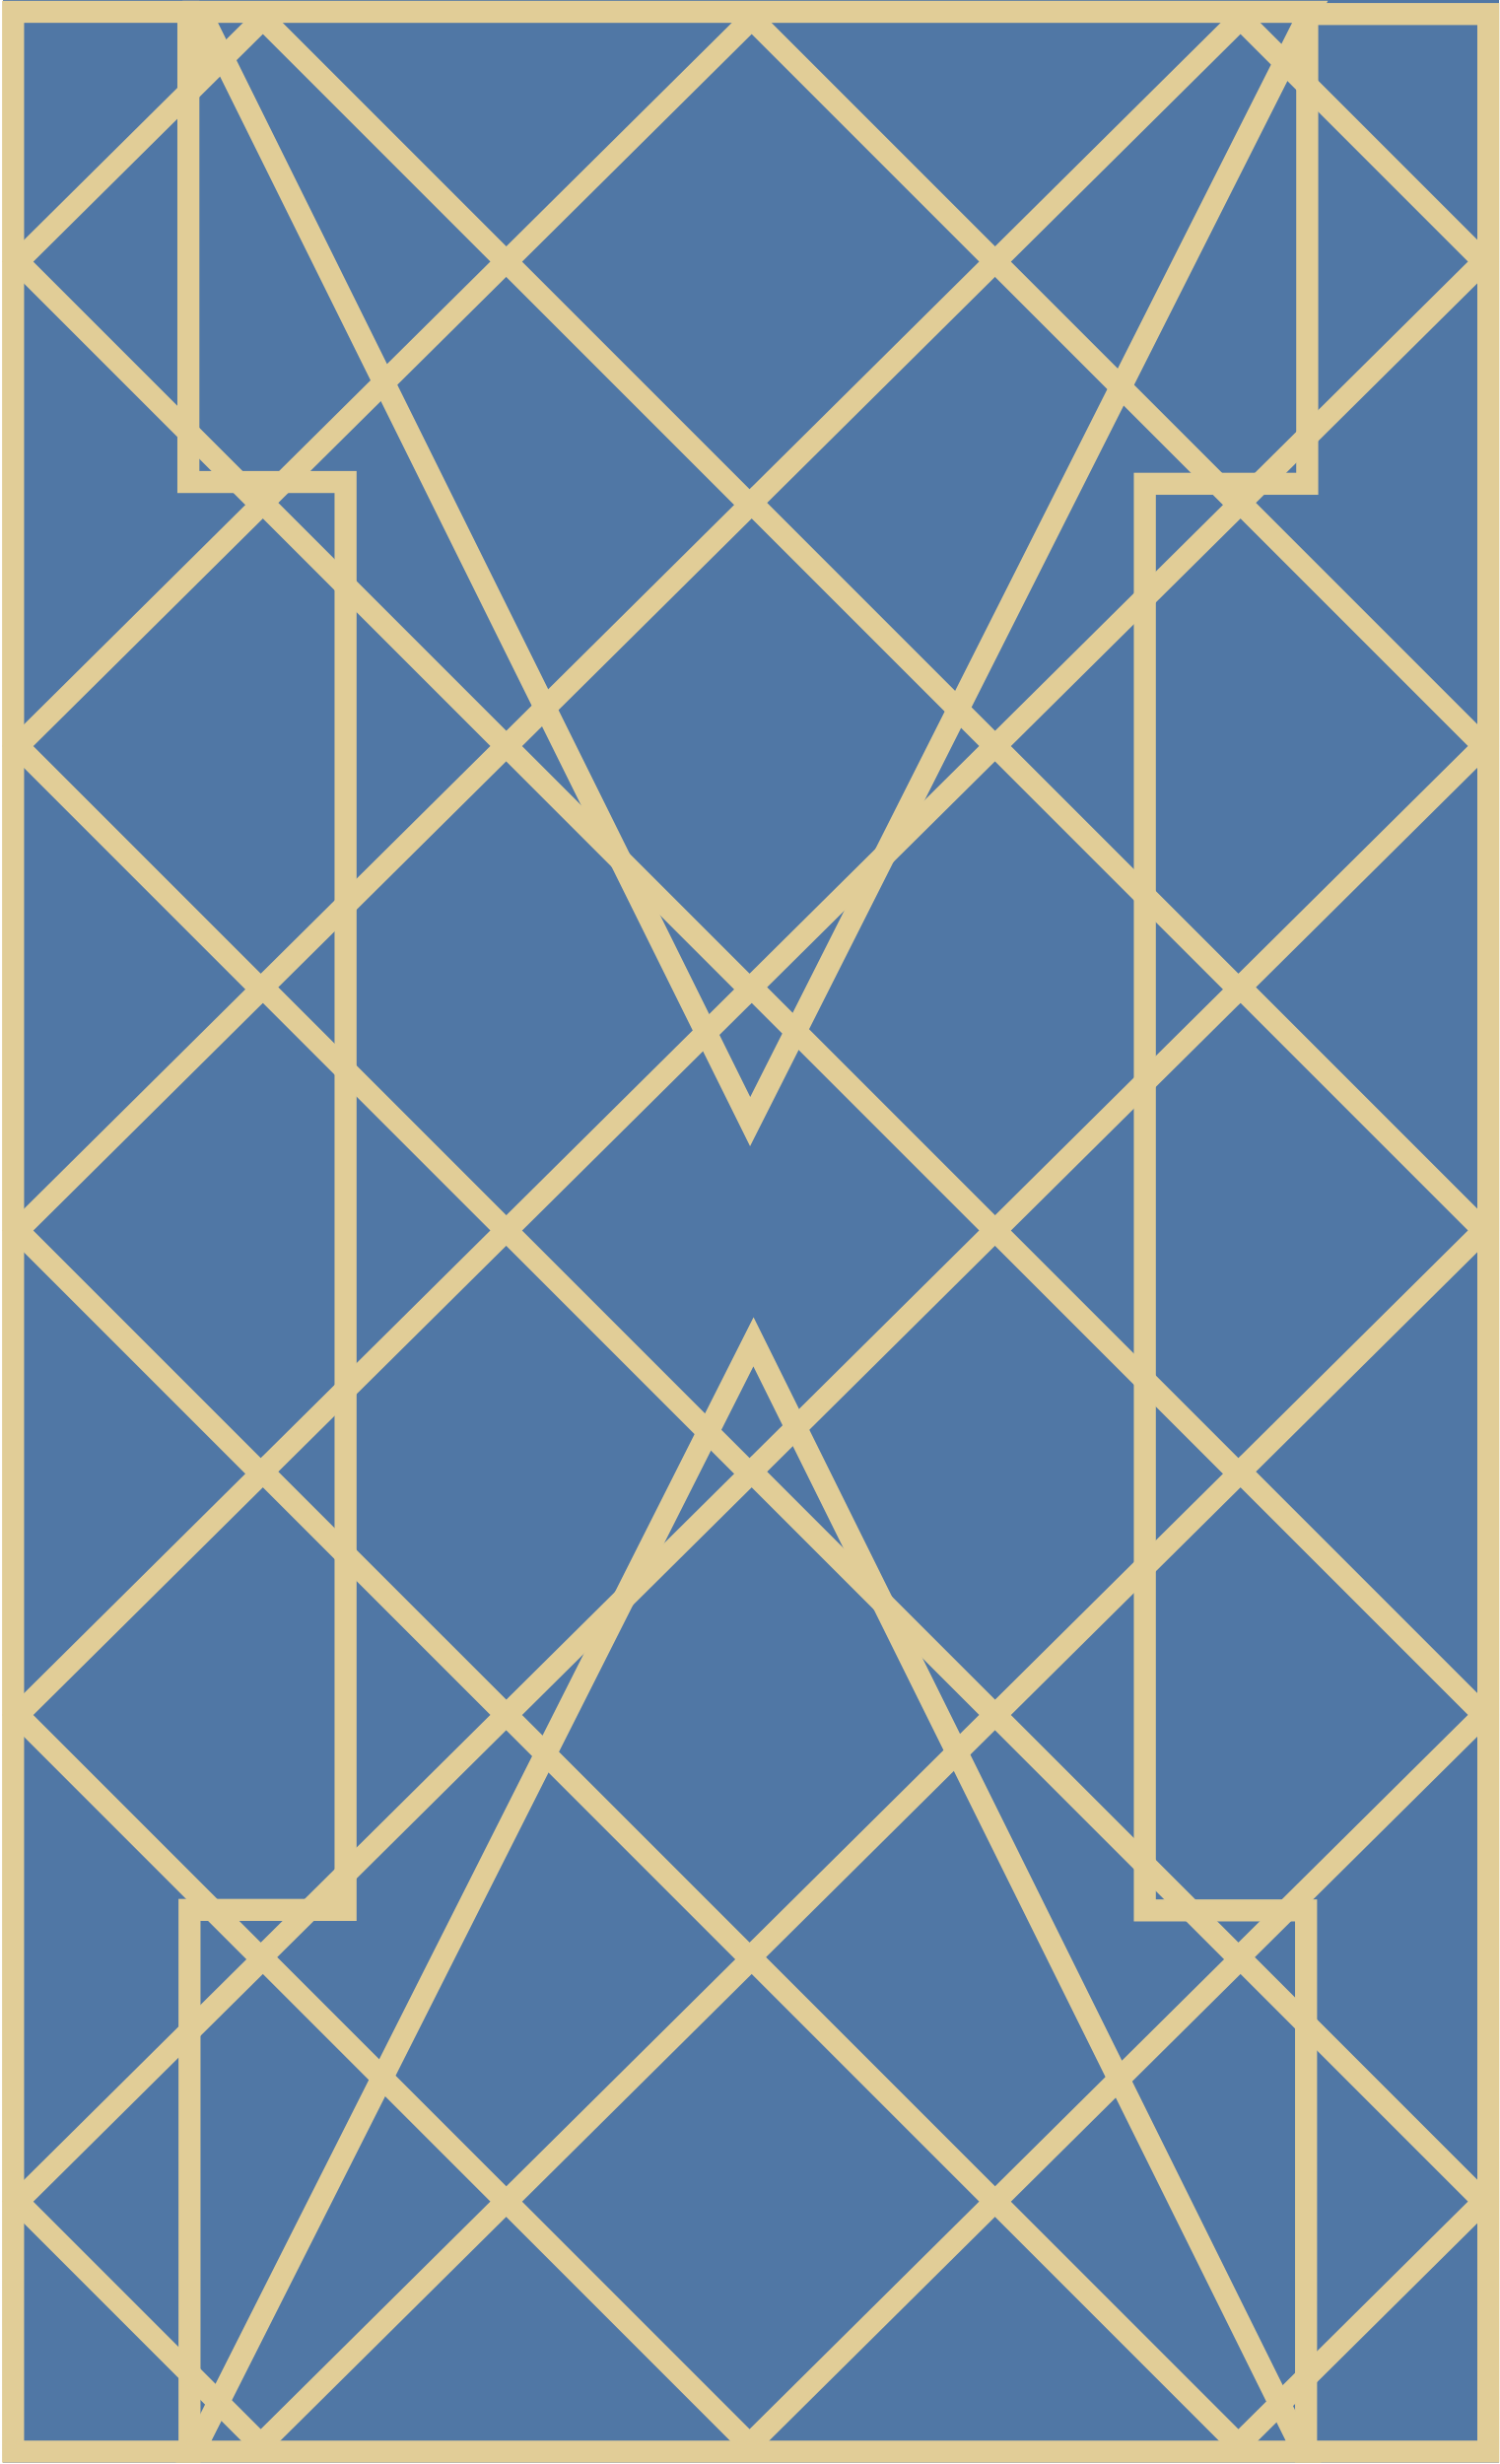
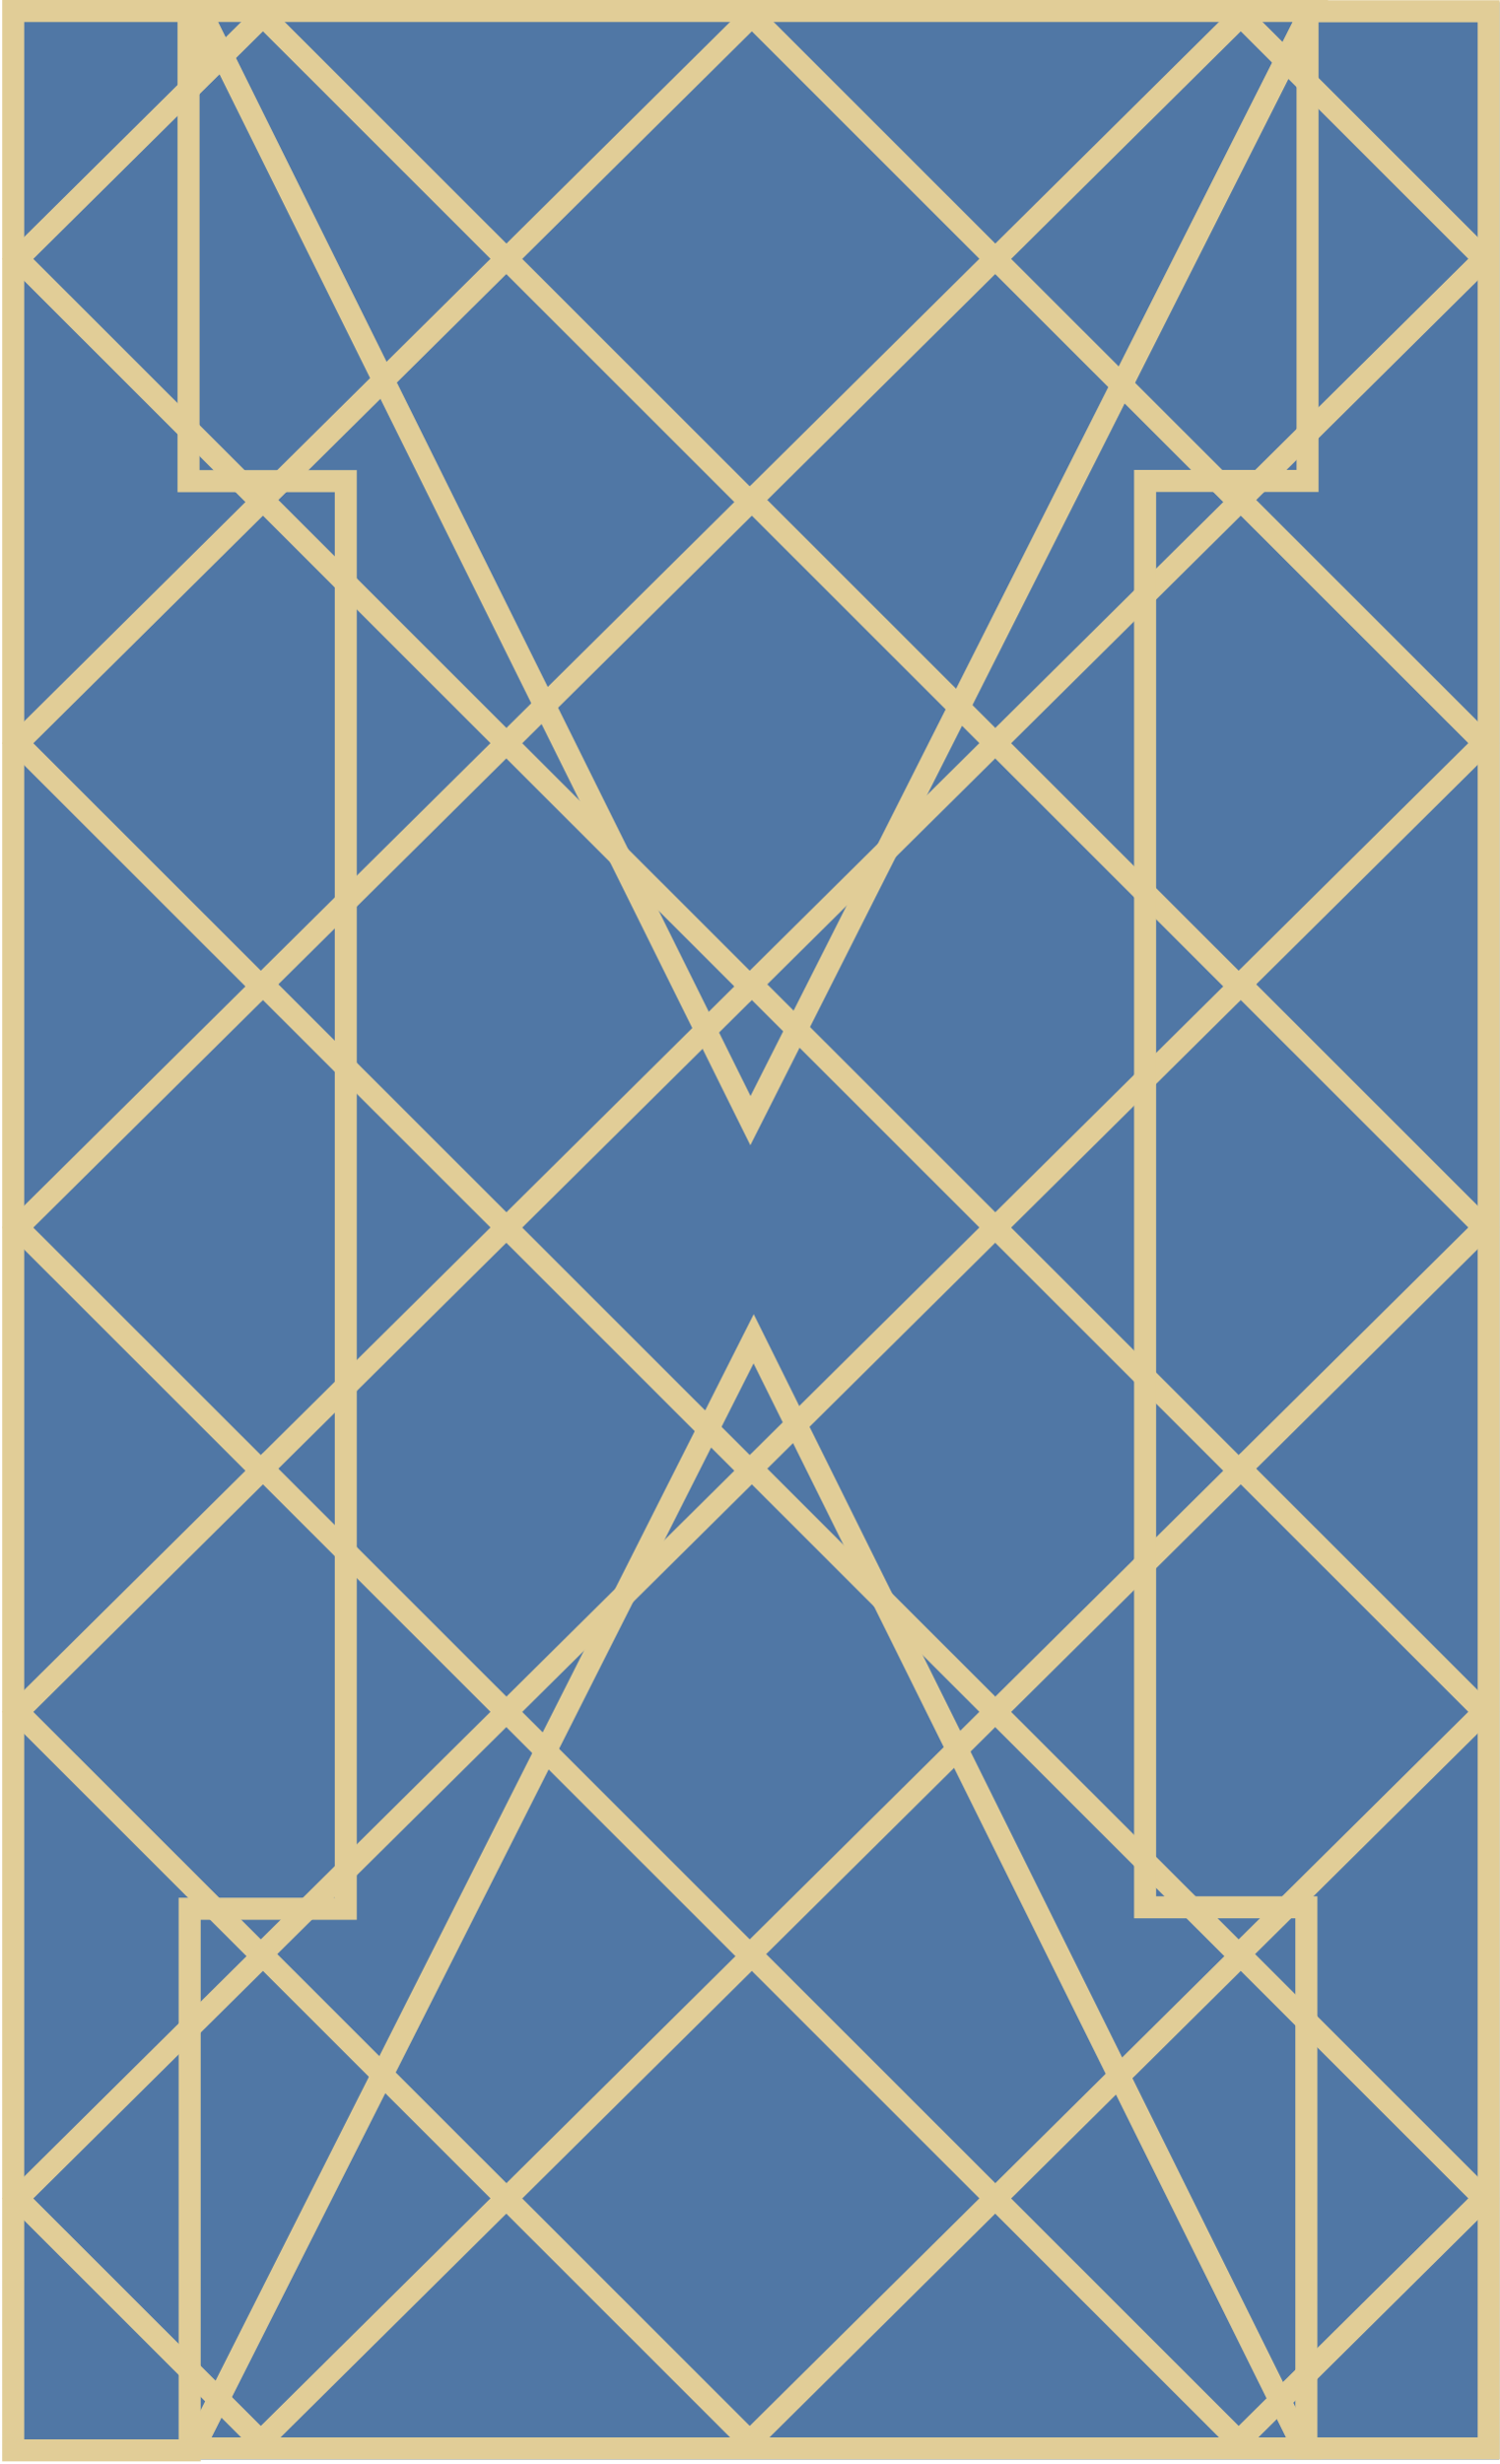
- <svg xmlns="http://www.w3.org/2000/svg" width="681" height="1119" viewBox="0 0 681 1119" fill="none">
-   <path d="M680.768 1118.39L1.321 1118.39L1.366 -7.73438e-05L680.812 -7.73438e-05L680.768 1118.39Z" fill="#5077A5" />
-   <rect x="-0.015" y="7.056" width="156.106" height="156.821" transform="matrix(0.707107 0.707107 -0.710172 0.704029 124.422 3.47021)" fill="#5077A5" stroke="#E1CD97" stroke-width="10" />
-   <rect x="-0.015" y="7.056" width="156.106" height="156.821" transform="matrix(0.707107 0.707107 -0.710172 0.704029 124.422 443.47)" fill="#5077A5" stroke="#E1CD97" stroke-width="10" />
-   <rect x="-0.015" y="7.056" width="156.106" height="156.821" transform="matrix(0.707107 0.707107 -0.710172 0.704029 124.422 223.47)" fill="#5077A5" stroke="#E1CD97" stroke-width="10" />
-   <rect x="-0.015" y="7.056" width="156.106" height="156.821" transform="matrix(0.707107 0.707107 -0.710172 0.704029 124.422 663.47)" fill="#5077A5" stroke="#E1CD97" stroke-width="10" />
-   <rect x="-0.015" y="7.056" width="156.106" height="156.821" transform="matrix(0.707107 0.707107 -0.710172 0.704029 124.422 884.47)" fill="#5077A5" stroke="#E1CD97" stroke-width="10" />
-   <rect x="-0.015" y="7.056" width="156.106" height="156.821" transform="matrix(0.707107 0.707107 -0.710172 0.704029 346.422 3.47021)" fill="#5077A5" stroke="#E1CD97" stroke-width="10" />
-   <rect x="-0.015" y="7.056" width="156.106" height="156.821" transform="matrix(0.707107 0.707107 -0.710172 0.704029 346.422 443.47)" fill="#5077A5" stroke="#E1CD97" stroke-width="10" />
-   <rect x="-0.015" y="7.056" width="156.106" height="156.821" transform="matrix(0.707107 0.707107 -0.710172 0.704029 346.422 223.47)" fill="#5077A5" stroke="#E1CD97" stroke-width="10" />
-   <rect x="-0.015" y="7.056" width="156.106" height="156.821" transform="matrix(0.707107 0.707107 -0.710172 0.704029 346.422 663.47)" fill="#5077A5" stroke="#E1CD97" stroke-width="10" />
-   <rect x="-0.015" y="7.056" width="156.106" height="156.821" transform="matrix(0.707107 0.707107 -0.710172 0.704029 346.422 884.47)" fill="#5077A5" stroke="#E1CD97" stroke-width="10" />
-   <rect x="-0.015" y="7.056" width="156.106" height="156.821" transform="matrix(0.707107 0.707107 -0.710172 0.704029 568.422 3.47021)" fill="#5077A5" stroke="#E1CD97" stroke-width="10" />
-   <rect x="-0.015" y="7.056" width="156.106" height="156.821" transform="matrix(0.707107 0.707107 -0.710172 0.704029 568.422 443.47)" fill="#5077A5" stroke="#E1CD97" stroke-width="10" />
-   <rect x="-0.015" y="7.056" width="156.106" height="156.821" transform="matrix(0.707107 0.707107 -0.710172 0.704029 568.422 223.47)" fill="#5077A5" stroke="#E1CD97" stroke-width="10" />
-   <rect x="-0.015" y="7.056" width="156.106" height="156.821" transform="matrix(0.707107 0.707107 -0.710172 0.704029 568.422 663.47)" fill="#5077A5" stroke="#E1CD97" stroke-width="10" />
-   <rect x="-0.015" y="7.056" width="156.106" height="156.821" transform="matrix(0.707107 0.707107 -0.710172 0.704029 568.422 884.47)" fill="#5077A5" stroke="#E1CD97" stroke-width="10" />
-   <path d="M85.553 218.902V5.371H5.945V1113.37H86.067V867.368H156.945V218.902H85.553Z" stroke="#E1CD97" stroke-width="10" />
-   <path d="M593.7 219.709V6.371H675.945V1113.37H593.169V867.59H519.945V219.709H593.7Z" stroke="#E1CD97" stroke-width="10" />
-   <path d="M342.197 609.371L591.945 1113.37H87.945L342.197 609.371Z" stroke="#E1CD97" stroke-width="10" />
-   <path d="M340.692 509.371L90.945 5.371H594.945L340.692 509.371Z" stroke="#E1CD97" stroke-width="10" />
-   <rect x="83.945" y="14.371" width="14" height="17" fill="#E1CD97" />
+ <svg xmlns="http://www.w3.org/2000/svg" width="681" height="1118" viewBox="0 0 681 1118" fill="none">
+   <path d="M680.768 1116.39L1.321 1116.39L1.366 1L680.812 1L680.768 1116.39Z" fill="#5077A5" />
+   <rect x="-0.015" y="7.053" width="156.05" height="156.766" transform="matrix(0.707342 0.706872 -0.710406 0.703793 124.422 2.21323)" fill="#5077A5" stroke="#E1CD97" stroke-width="10" />
+   <rect x="-0.015" y="7.053" width="156.05" height="156.766" transform="matrix(0.707342 0.706872 -0.710406 0.703793 124.422 441.921)" fill="#5077A5" stroke="#E1CD97" stroke-width="10" />
+   <rect x="-0.015" y="7.053" width="156.05" height="156.766" transform="matrix(0.707342 0.706872 -0.710406 0.703793 124.422 222.067)" fill="#5077A5" stroke="#E1CD97" stroke-width="10" />
+   <rect x="-0.015" y="7.053" width="156.05" height="156.766" transform="matrix(0.707342 0.706872 -0.710406 0.703793 124.422 661.775)" fill="#5077A5" stroke="#E1CD97" stroke-width="10" />
+   <rect x="-0.015" y="7.053" width="156.05" height="156.766" transform="matrix(0.707342 0.706872 -0.710406 0.703793 124.422 882.628)" fill="#5077A5" stroke="#E1CD97" stroke-width="10" />
+   <rect x="-0.015" y="7.053" width="156.05" height="156.766" transform="matrix(0.707342 0.706872 -0.710406 0.703793 346.422 2.21323)" fill="#5077A5" stroke="#E1CD97" stroke-width="10" />
+   <rect x="-0.015" y="7.053" width="156.05" height="156.766" transform="matrix(0.707342 0.706872 -0.710406 0.703793 346.422 441.921)" fill="#5077A5" stroke="#E1CD97" stroke-width="10" />
+   <rect x="-0.015" y="7.053" width="156.05" height="156.766" transform="matrix(0.707342 0.706872 -0.710406 0.703793 346.422 222.067)" fill="#5077A5" stroke="#E1CD97" stroke-width="10" />
+   <rect x="-0.015" y="7.053" width="156.05" height="156.766" transform="matrix(0.707342 0.706872 -0.710406 0.703793 346.422 661.775)" fill="#5077A5" stroke="#E1CD97" stroke-width="10" />
+   <rect x="-0.015" y="7.053" width="156.05" height="156.766" transform="matrix(0.707342 0.706872 -0.710406 0.703793 346.422 882.628)" fill="#5077A5" stroke="#E1CD97" stroke-width="10" />
+   <rect x="-0.015" y="7.053" width="156.05" height="156.766" transform="matrix(0.707342 0.706872 -0.710406 0.703793 568.422 2.21323)" fill="#5077A5" stroke="#E1CD97" stroke-width="10" />
+   <rect x="-0.015" y="7.053" width="156.05" height="156.766" transform="matrix(0.707342 0.706872 -0.710406 0.703793 568.422 441.921)" fill="#5077A5" stroke="#E1CD97" stroke-width="10" />
+   <rect x="-0.015" y="7.053" width="156.05" height="156.766" transform="matrix(0.707342 0.706872 -0.710406 0.703793 568.422 222.067)" fill="#5077A5" stroke="#E1CD97" stroke-width="10" />
+   <rect x="-0.015" y="7.053" width="156.05" height="156.766" transform="matrix(0.707342 0.706872 -0.710406 0.703793 568.422 661.775)" fill="#5077A5" stroke="#E1CD97" stroke-width="10" />
+   <rect x="-0.015" y="7.053" width="156.05" height="156.766" transform="matrix(0.707342 0.706872 -0.710406 0.703793 568.422 882.628)" fill="#5077A5" stroke="#E1CD97" stroke-width="10" />
+   <path d="M85.609 218.389V5H6V1112.26H86.122V866.424H157V218.389H85.609Z" stroke="#E1CD97" stroke-width="10" />
+   <path d="M593.7 218.306V5.11H675.945V1111.37H593.169V865.756H519.945V218.306H593.7Z" stroke="#E1CD97" stroke-width="10" />
+   <path d="M342.197 607.709L591.945 1111.37H87.945L342.197 607.709Z" stroke="#E1CD97" stroke-width="10" />
+   <path d="M340.748 508.665L91 5H595L340.748 508.665Z" stroke="#E1CD97" stroke-width="10" />
+   <rect x="83.945" y="13.105" width="14" height="16.989" fill="#E1CD97" />
</svg>
